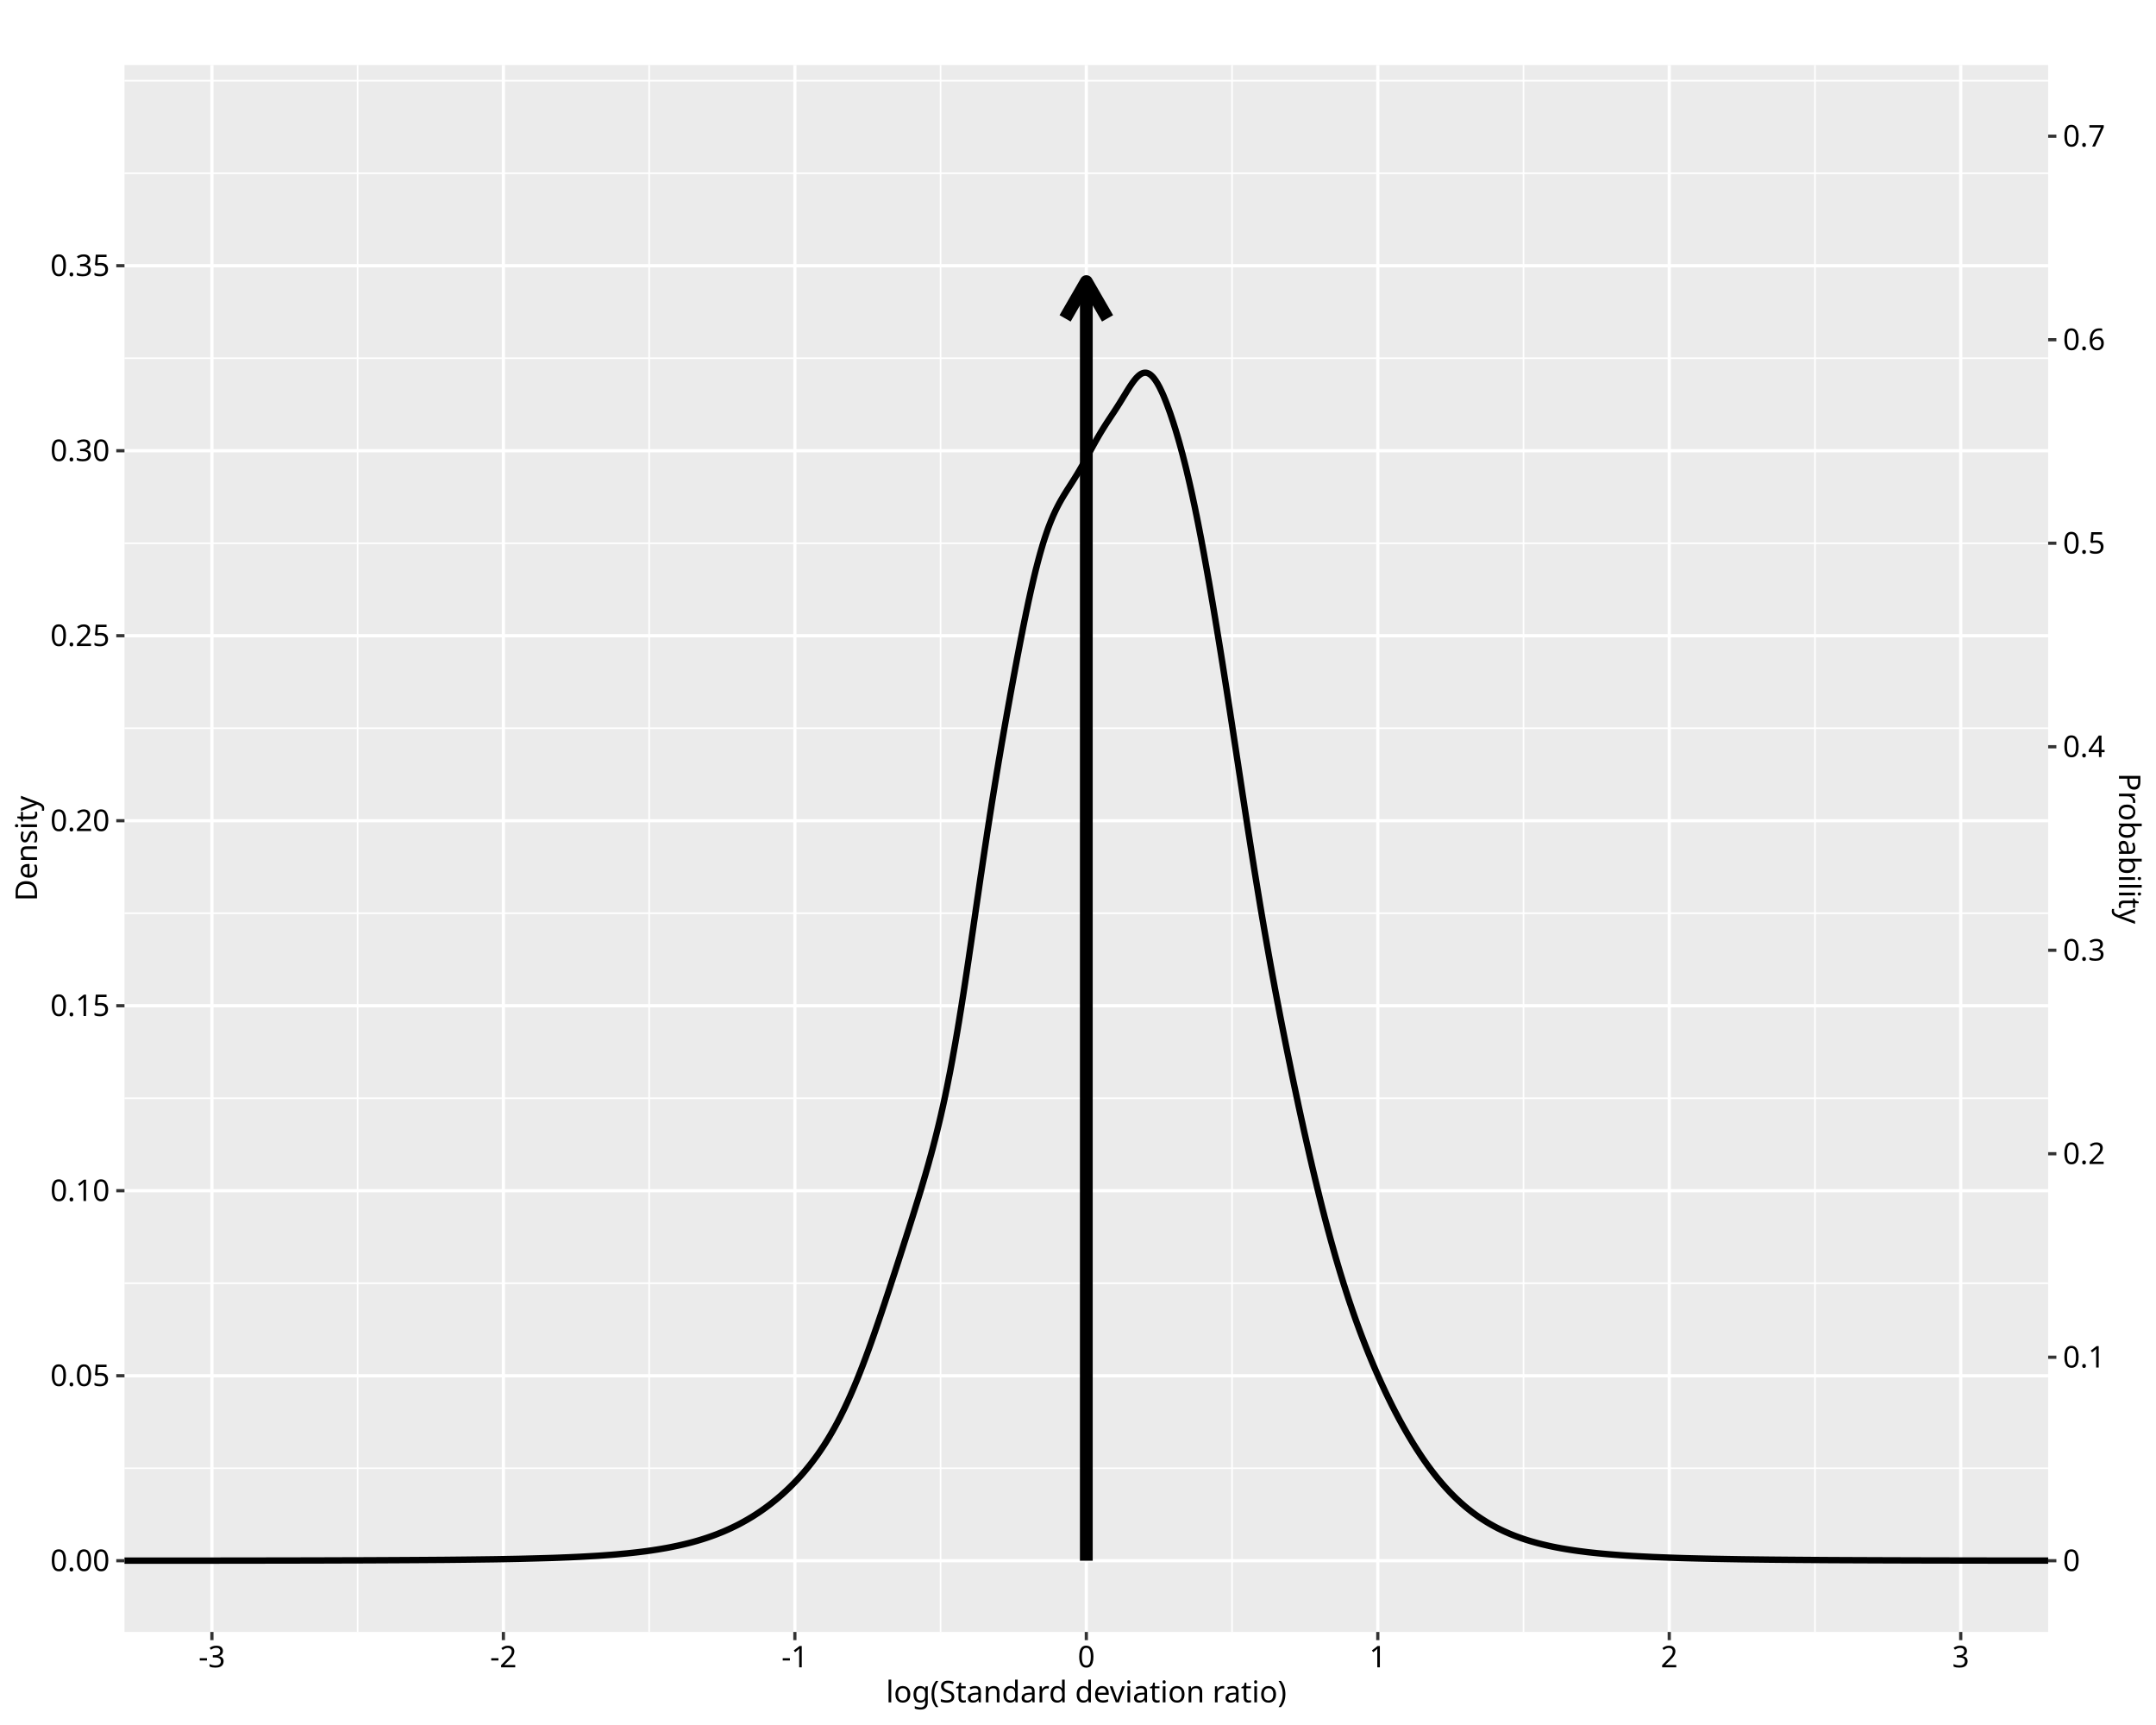
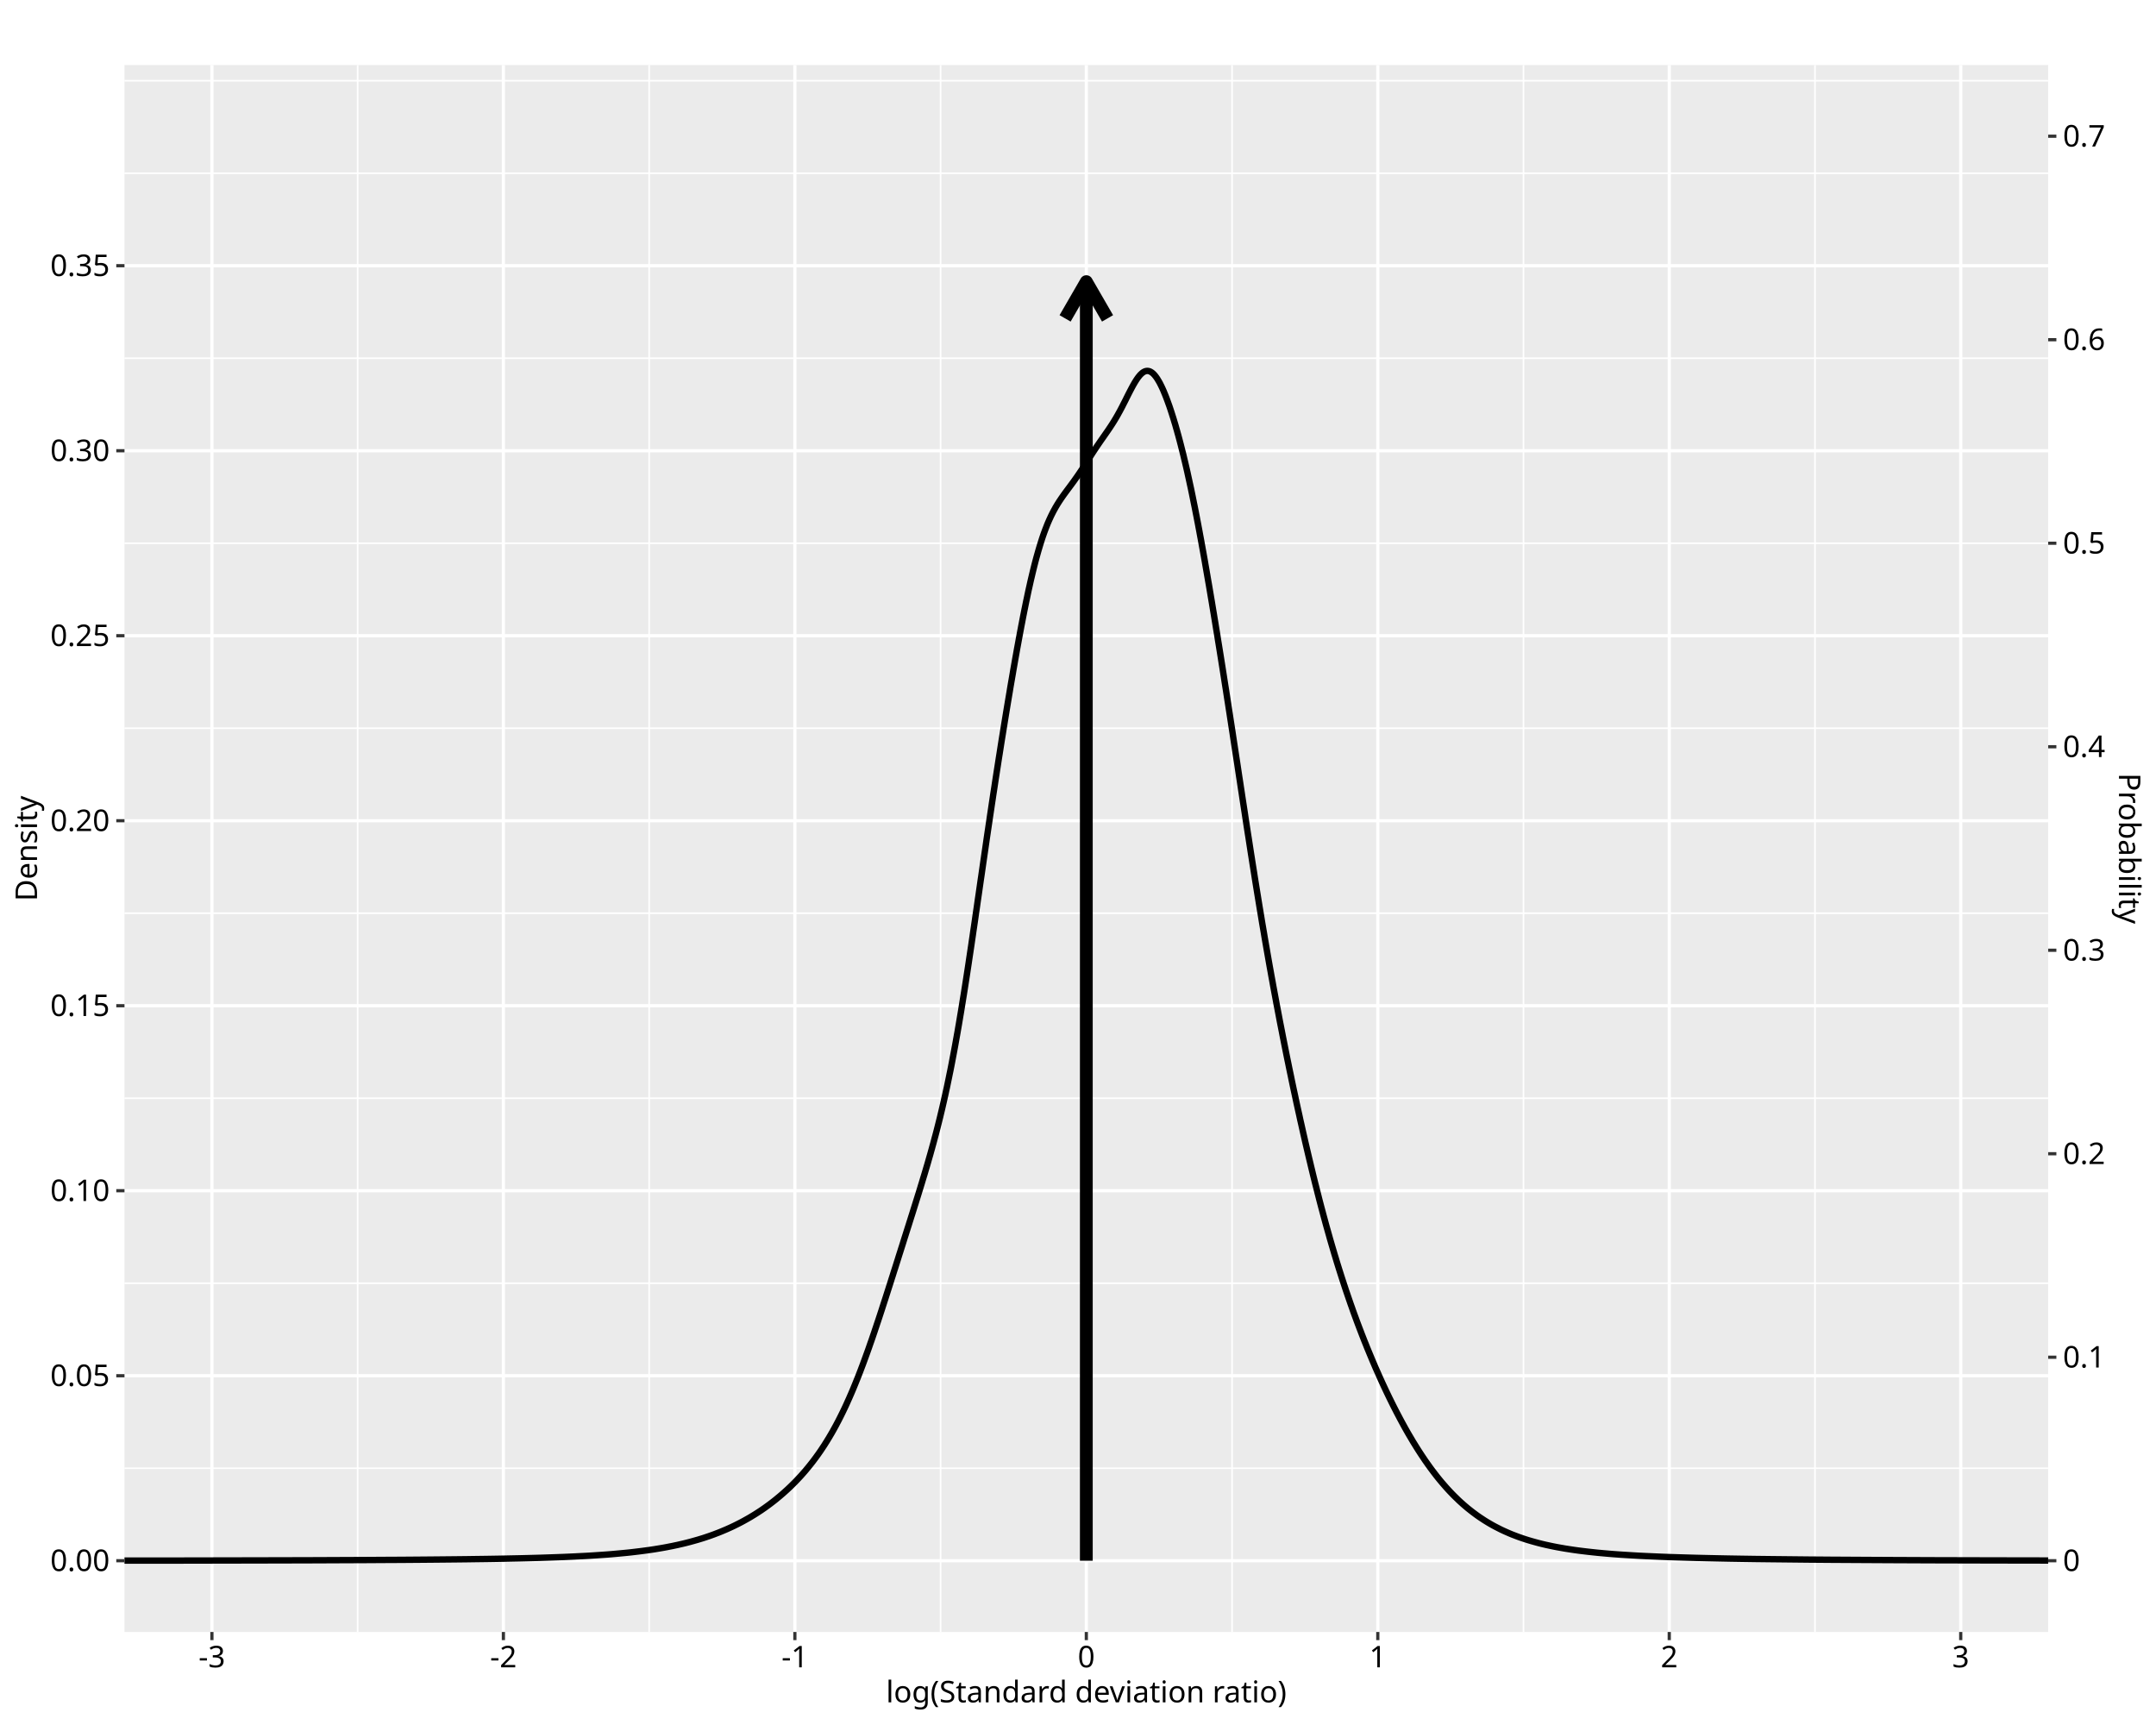
<svg xmlns="http://www.w3.org/2000/svg" class="svglite" data-engine-version="2.0" width="720.00pt" height="576.00pt" viewBox="0 0 720.00 576.00">
  <defs>
    <style type="text/css">
    .svglite line, .svglite polyline, .svglite polygon, .svglite path, .svglite rect, .svglite circle {
      fill: none;
      stroke: #000000;
      stroke-linecap: round;
      stroke-linejoin: round;
      stroke-miterlimit: 10.00;
    }
  </style>
  </defs>
  <rect width="100%" height="100%" style="stroke: none; fill: #FFFFFF;" />
  <defs>
    <clipPath id="cpMC4wMHw3MjAuMDB8MC4wMHw1NzYuMDA=">
      <rect x="0.00" y="0.00" width="720.00" height="576.00" />
    </clipPath>
  </defs>
  <g clip-path="url(#cpMC4wMHw3MjAuMDB8MC4wMHw1NzYuMDA=)">
    <rect x="0.00" y="0.00" width="720.00" height="576.00" style="stroke-width: 1.07; stroke: #FFFFFF; fill: #FFFFFF;" />
  </g>
  <defs>
    <clipPath id="cpNDEuNTd8NjgzLjk5fDIxLjcxfDU0NC45Mw==">
      <rect x="41.57" y="21.71" width="642.42" height="523.22" />
    </clipPath>
  </defs>
  <g clip-path="url(#cpNDEuNTd8NjgzLjk5fDIxLjcxfDU0NC45Mw==)">
    <rect x="41.57" y="21.71" width="642.42" height="523.22" style="stroke-width: 1.07; stroke: none; fill: #EBEBEB;" />
    <polyline points="41.57,490.26 683.99,490.26 " style="stroke-width: 0.53; stroke: #FFFFFF; stroke-linecap: butt;" />
    <polyline points="41.57,428.49 683.99,428.49 " style="stroke-width: 0.53; stroke: #FFFFFF; stroke-linecap: butt;" />
    <polyline points="41.57,366.72 683.99,366.72 " style="stroke-width: 0.53; stroke: #FFFFFF; stroke-linecap: butt;" />
    <polyline points="41.57,304.94 683.99,304.94 " style="stroke-width: 0.53; stroke: #FFFFFF; stroke-linecap: butt;" />
    <polyline points="41.57,243.17 683.99,243.17 " style="stroke-width: 0.53; stroke: #FFFFFF; stroke-linecap: butt;" />
    <polyline points="41.57,181.39 683.99,181.39 " style="stroke-width: 0.53; stroke: #FFFFFF; stroke-linecap: butt;" />
    <polyline points="41.57,119.62 683.99,119.62 " style="stroke-width: 0.53; stroke: #FFFFFF; stroke-linecap: butt;" />
    <polyline points="41.57,57.85 683.99,57.85 " style="stroke-width: 0.53; stroke: #FFFFFF; stroke-linecap: butt;" />
    <polyline points="41.57,26.96 683.99,26.96 " style="stroke-width: 0.53; stroke: #FFFFFF; stroke-linecap: butt;" />
    <polyline points="119.44,544.93 119.44,21.71 " style="stroke-width: 0.53; stroke: #FFFFFF; stroke-linecap: butt;" />
    <polyline points="216.78,544.93 216.78,21.71 " style="stroke-width: 0.53; stroke: #FFFFFF; stroke-linecap: butt;" />
    <polyline points="314.11,544.93 314.11,21.71 " style="stroke-width: 0.53; stroke: #FFFFFF; stroke-linecap: butt;" />
    <polyline points="411.45,544.93 411.45,21.71 " style="stroke-width: 0.53; stroke: #FFFFFF; stroke-linecap: butt;" />
    <polyline points="508.78,544.93 508.78,21.71 " style="stroke-width: 0.53; stroke: #FFFFFF; stroke-linecap: butt;" />
    <polyline points="606.12,544.93 606.12,21.71 " style="stroke-width: 0.53; stroke: #FFFFFF; stroke-linecap: butt;" />
    <polyline points="41.57,521.15 683.99,521.15 " style="stroke-width: 1.07; stroke: #FFFFFF; stroke-linecap: butt;" />
    <polyline points="41.57,459.38 683.99,459.38 " style="stroke-width: 1.07; stroke: #FFFFFF; stroke-linecap: butt;" />
    <polyline points="41.57,397.60 683.99,397.60 " style="stroke-width: 1.07; stroke: #FFFFFF; stroke-linecap: butt;" />
    <polyline points="41.57,335.83 683.99,335.83 " style="stroke-width: 1.07; stroke: #FFFFFF; stroke-linecap: butt;" />
    <polyline points="41.57,274.05 683.99,274.05 " style="stroke-width: 1.07; stroke: #FFFFFF; stroke-linecap: butt;" />
    <polyline points="41.57,212.28 683.99,212.28 " style="stroke-width: 1.07; stroke: #FFFFFF; stroke-linecap: butt;" />
    <polyline points="41.57,150.51 683.99,150.51 " style="stroke-width: 1.07; stroke: #FFFFFF; stroke-linecap: butt;" />
    <polyline points="41.57,88.73 683.99,88.73 " style="stroke-width: 1.07; stroke: #FFFFFF; stroke-linecap: butt;" />
    <polyline points="70.77,544.93 70.77,21.71 " style="stroke-width: 1.07; stroke: #FFFFFF; stroke-linecap: butt;" />
    <polyline points="168.11,544.93 168.11,21.71 " style="stroke-width: 1.07; stroke: #FFFFFF; stroke-linecap: butt;" />
    <polyline points="265.45,544.93 265.45,21.71 " style="stroke-width: 1.07; stroke: #FFFFFF; stroke-linecap: butt;" />
    <polyline points="362.78,544.93 362.78,21.71 " style="stroke-width: 1.07; stroke: #FFFFFF; stroke-linecap: butt;" />
    <polyline points="460.12,544.93 460.12,21.71 " style="stroke-width: 1.07; stroke: #FFFFFF; stroke-linecap: butt;" />
    <polyline points="557.45,544.93 557.45,21.71 " style="stroke-width: 1.07; stroke: #FFFFFF; stroke-linecap: butt;" />
    <polyline points="654.79,544.93 654.79,21.71 " style="stroke-width: 1.07; stroke: #FFFFFF; stroke-linecap: butt;" />
-     <polyline points="-197.53,521.15 -197.53,521.15 27.18,521.13 60.72,521.12 80.42,521.10 94.43,521.08 105.31,521.06 114.22,521.03 121.76,521.01 128.30,520.98 134.07,520.95 139.24,520.92 143.93,520.89 148.21,520.86 152.15,520.82 155.80,520.78 159.21,520.74 162.40,520.70 165.39,520.66 168.22,520.61 170.90,520.56 173.45,520.51 175.87,520.45 178.18,520.39 180.40,520.33 182.52,520.27 184.55,520.21 186.51,520.14 188.40,520.06 190.22,519.99 191.97,519.91 193.67,519.83 195.32,519.74 196.91,519.65 198.46,519.56 199.96,519.47 201.42,519.37 202.85,519.26 204.23,519.16 205.58,519.05 206.89,518.93 208.17,518.81 209.43,518.69 210.65,518.56 211.85,518.43 213.01,518.30 214.16,518.16 215.28,518.02 216.38,517.87 217.45,517.72 218.51,517.56 219.54,517.40 220.56,517.23 221.55,517.06 222.53,516.89 223.49,516.71 224.44,516.52 225.36,516.33 226.28,516.14 227.18,515.94 228.06,515.74 228.93,515.53 229.79,515.32 230.63,515.10 231.46,514.88 232.28,514.65 233.08,514.42 233.88,514.18 234.66,513.94 235.44,513.69 236.20,513.44 236.95,513.18 237.69,512.92 238.43,512.65 239.15,512.38 239.87,512.10 240.57,511.82 241.27,511.54 241.96,511.25 242.64,510.95 243.31,510.65 243.98,510.34 244.63,510.03 245.28,509.72 245.93,509.40 246.56,509.08 247.19,508.75 247.81,508.41 248.43,508.07 249.04,507.73 249.64,507.39 250.24,507.03 250.83,506.68 251.42,506.32 252.00,505.95 252.57,505.58 253.14,505.21 253.70,504.83 254.26,504.45 254.81,504.06 255.36,503.67 255.91,503.27 256.44,502.87 256.98,502.47 257.51,502.06 258.03,501.65 258.55,501.23 259.07,500.81 259.58,500.39 260.09,499.96 260.59,499.53 261.09,499.09 261.58,498.65 262.07,498.20 262.56,497.75 263.05,497.29 263.53,496.83 264.00,496.37 264.47,495.90 264.94,495.43 265.41,494.95 265.87,494.46 266.33,493.98 266.79,493.48 267.24,492.99 267.69,492.48 268.14,491.97 268.58,491.46 269.02,490.94 269.46,490.41 269.89,489.88 270.32,489.35 270.75,488.80 271.18,488.26 271.60,487.70 272.02,487.14 272.44,486.57 272.86,486.00 273.27,485.42 273.68,484.83 274.09,484.23 274.49,483.63 274.90,483.02 275.30,482.41 275.70,481.78 276.09,481.15 276.49,480.51 276.88,479.86 277.27,479.21 277.65,478.55 278.04,477.88 278.42,477.20 278.80,476.52 279.18,475.82 279.56,475.12 279.93,474.41 280.30,473.69 280.68,472.97 281.04,472.23 281.41,471.49 281.78,470.74 282.14,469.99 282.50,469.22 282.86,468.45 283.22,467.67 283.57,466.88 283.93,466.09 284.28,465.29 284.63,464.48 284.98,463.66 285.33,462.84 285.67,462.01 286.02,461.18 286.36,460.34 286.70,459.49 287.04,458.64 287.38,457.78 287.71,456.92 288.05,456.05 288.38,455.17 288.71,454.30 289.05,453.42 289.37,452.53 289.70,451.64 290.03,450.75 290.35,449.85 290.68,448.95 291.00,448.05 291.32,447.15 291.64,446.24 291.96,445.33 292.27,444.42 292.59,443.51 292.90,442.60 293.22,441.69 293.53,440.77 293.84,439.86 294.15,438.94 294.46,438.03 294.76,437.11 295.07,436.20 295.38,435.29 295.68,434.37 295.98,433.46 296.28,432.55 296.58,431.64 296.88,430.73 297.18,429.82 297.48,428.91 297.77,428.01 298.07,427.10 298.36,426.20 298.66,425.30 298.95,424.40 299.24,423.51 299.53,422.61 299.82,421.72 300.11,420.83 300.39,419.94 300.68,419.06 300.96,418.17 301.25,417.29 301.53,416.41 301.81,415.53 302.09,414.65 302.38,413.77 302.65,412.90 302.93,412.03 303.21,411.15 303.49,410.28 303.76,409.41 304.04,408.54 304.31,407.68 304.59,406.81 304.86,405.94 305.13,405.07 305.40,404.21 305.67,403.34 305.94,402.47 306.21,401.60 306.48,400.73 306.75,399.86 307.01,398.99 307.28,398.12 307.55,397.24 307.81,396.36 308.07,395.48 308.34,394.59 308.60,393.70 308.86,392.81 309.12,391.92 309.38,391.01 309.64,390.11 309.90,389.20 310.16,388.28 310.41,387.35 310.67,386.42 310.93,385.49 311.18,384.54 311.44,383.59 311.69,382.63 311.94,381.66 312.20,380.68 312.45,379.69 312.70,378.69 312.95,377.68 313.20,376.66 313.45,375.63 313.70,374.59 313.95,373.53 314.20,372.47 314.44,371.39 314.69,370.30 314.94,369.19 315.18,368.07 315.43,366.94 315.67,365.79 315.91,364.63 316.16,363.45 316.40,362.26 316.64,361.06 316.88,359.84 317.13,358.61 317.37,357.36 317.61,356.09 317.85,354.81 318.09,353.52 318.32,352.21 318.56,350.89 318.80,349.55 319.04,348.20 319.27,346.84 319.51,345.46 319.75,344.07 319.98,342.67 320.22,341.25 320.45,339.82 320.68,338.38 320.92,336.93 321.15,335.47 321.38,333.99 321.62,332.51 321.85,331.02 322.08,329.52 322.31,328.01 322.54,326.50 322.77,324.98 323.00,323.45 323.23,321.92 323.46,320.38 323.68,318.84 323.91,317.30 324.14,315.75 324.37,314.20 324.59,312.65 324.82,311.10 325.05,309.55 325.27,308.00 325.50,306.45 325.72,304.91 325.94,303.36 326.17,301.82 326.39,300.28 326.62,298.75 326.84,297.23 327.06,295.70 327.28,294.19 327.50,292.67 327.73,291.17 327.95,289.67 328.17,288.19 328.39,286.70 328.61,285.23 328.83,283.76 329.05,282.31 329.27,280.86 329.49,279.42 329.70,277.99 329.92,276.57 330.14,275.16 330.36,273.76 330.57,272.36 330.79,270.98 331.01,269.61 331.22,268.24 331.44,266.89 331.66,265.54 331.87,264.21 332.09,262.88 332.30,261.56 332.52,260.25 332.73,258.95 332.94,257.66 333.16,256.38 333.37,255.10 333.58,253.84 333.80,252.58 334.01,251.33 334.22,250.08 334.43,248.85 334.64,247.62 334.86,246.40 335.07,245.18 335.28,243.97 335.49,242.77 335.70,241.58 335.91,240.39 336.12,239.20 336.33,238.02 336.54,236.85 336.75,235.69 336.96,234.53 337.17,233.37 337.37,232.22 337.58,231.08 337.79,229.94 338.00,228.80 338.21,227.67 338.41,226.55 338.62,225.43 338.83,224.32 339.03,223.21 339.24,222.11 339.45,221.01 339.65,219.92 339.86,218.84 340.07,217.76 340.27,216.69 340.48,215.62 340.68,214.56 340.89,213.51 341.09,212.47 341.30,211.43 341.50,210.40 341.70,209.38 341.91,208.36 342.11,207.35 342.32,206.36 342.52,205.36 342.72,204.38 342.93,203.41 343.13,202.45 343.33,201.50 343.53,200.55 343.74,199.62 343.94,198.70 344.14,197.79 344.34,196.89 344.55,195.99 344.75,195.11 344.95,194.25 345.15,193.39 345.35,192.55 345.55,191.72 345.75,190.90 345.95,190.09 346.16,189.30 346.36,188.51 346.56,187.74 346.76,186.98 346.96,186.24 347.16,185.51 347.36,184.79 347.56,184.09 347.76,183.39 347.96,182.72 348.15,182.05 348.35,181.40 348.55,180.76 348.75,180.13 348.95,179.52 349.15,178.92 349.35,178.33 349.55,177.75 349.75,177.18 349.94,176.63 350.14,176.09 350.34,175.57 350.54,175.05 350.74,174.54 350.93,174.05 351.13,173.57 351.33,173.10 351.53,172.63 351.72,172.18 351.92,171.74 352.12,171.31 352.32,170.88 352.51,170.47 352.71,170.06 352.91,169.67 353.10,169.28 353.30,168.90 353.50,168.52 353.69,168.16 353.89,167.79 354.09,167.44 354.28,167.09 354.48,166.75 354.68,166.41 354.87,166.08 355.07,165.75 355.26,165.42 355.46,165.10 355.66,164.78 355.85,164.47 356.05,164.15 356.24,163.84 356.44,163.53 356.63,163.23 356.83,162.92 357.03,162.61 357.22,162.31 357.42,162.00 357.61,161.70 357.81,161.39 358.00,161.09 358.20,160.78 358.39,160.47 358.59,160.16 358.78,159.85 358.98,159.54 359.17,159.22 359.37,158.90 359.56,158.59 359.76,158.27 359.95,157.94 360.15,157.62 360.34,157.29 360.54,156.96 360.73,156.62 360.93,156.29 361.12,155.95 361.32,155.61 361.51,155.27 361.71,154.92 361.90,154.58 362.10,154.23 362.29,153.88 362.49,153.52 362.68,153.17 362.88,152.82 363.07,152.46 363.27,152.10 363.46,151.75 363.66,151.39 363.85,151.03 364.05,150.67 364.24,150.32 364.44,149.96 364.63,149.60 364.83,149.25 365.02,148.89 365.22,148.54 365.41,148.19 365.61,147.84 365.80,147.49 366.00,147.14 366.19,146.80 366.39,146.46 366.58,146.12 366.78,145.78 366.97,145.45 367.17,145.11 367.36,144.79 367.56,144.46 367.75,144.14 367.95,143.82 368.15,143.50 368.34,143.18 368.54,142.87 368.73,142.56 368.93,142.25 369.12,141.94 369.32,141.64 369.51,141.33 369.71,141.03 369.91,140.73 370.10,140.43 370.30,140.14 370.49,139.84 370.69,139.54 370.89,139.25 371.08,138.95 371.28,138.65 371.48,138.35 371.67,138.06 371.87,137.76 372.07,137.46 372.26,137.16 372.46,136.86 372.66,136.55 372.85,136.25 373.05,135.94 373.25,135.63 373.44,135.32 373.64,135.01 373.84,134.70 374.04,134.38 374.23,134.06 374.43,133.74 374.63,133.43 374.83,133.10 375.02,132.78 375.22,132.46 375.42,132.13 375.62,131.81 375.82,131.49 376.02,131.17 376.21,130.84 376.41,130.52 376.61,130.21 376.81,129.89 377.01,129.58 377.21,129.27 377.41,128.96 377.61,128.66 377.81,128.37 378.01,128.08 378.21,127.79 378.41,127.52 378.61,127.25 378.81,126.99 379.01,126.74 379.21,126.50 379.41,126.27 379.61,126.05 379.81,125.85 380.01,125.65 380.21,125.47 380.41,125.30 380.61,125.15 380.81,125.00 381.02,124.88 381.22,124.77 381.42,124.68 381.62,124.60 381.82,124.54 382.03,124.49 382.23,124.47 382.43,124.46 382.64,124.46 382.84,124.49 383.04,124.53 383.25,124.60 383.45,124.68 383.65,124.78 383.86,124.89 384.06,125.03 384.27,125.18 384.47,125.36 384.68,125.55 384.88,125.75 385.09,125.98 385.29,126.22 385.50,126.48 385.70,126.76 385.91,127.05 386.11,127.36 386.32,127.69 386.53,128.03 386.73,128.39 386.94,128.77 387.15,129.15 387.36,129.56 387.56,129.98 387.77,130.41 387.98,130.85 388.19,131.31 388.40,131.78 388.61,132.27 388.81,132.76 389.02,133.27 389.23,133.79 389.44,134.33 389.65,134.87 389.86,135.43 390.07,136.00 390.28,136.57 390.49,137.16 390.71,137.76 390.92,138.37 391.13,139.00 391.34,139.63 391.55,140.27 391.77,140.92 391.98,141.59 392.19,142.26 392.41,142.95 392.62,143.64 392.83,144.35 393.05,145.07 393.26,145.80 393.48,146.54 393.69,147.29 393.91,148.05 394.12,148.83 394.34,149.61 394.55,150.41 394.77,151.22 394.99,152.04 395.20,152.88 395.42,153.73 395.64,154.58 395.86,155.46 396.08,156.34 396.30,157.24 396.51,158.15 396.73,159.08 396.95,160.01 397.17,160.97 397.39,161.93 397.61,162.91 397.84,163.90 398.06,164.90 398.28,165.92 398.50,166.96 398.72,168.00 398.95,169.06 399.17,170.13 399.39,171.22 399.62,172.32 399.84,173.43 400.07,174.56 400.29,175.70 400.52,176.85 400.74,178.02 400.97,179.19 401.20,180.38 401.42,181.58 401.65,182.80 401.88,184.03 402.11,185.26 402.33,186.51 402.56,187.78 402.79,189.05 403.02,190.34 403.25,191.63 403.48,192.94 403.72,194.26 403.95,195.59 404.18,196.93 404.41,198.28 404.64,199.64 404.88,201.01 405.11,202.39 405.35,203.79 405.58,205.19 405.82,206.60 406.05,208.02 406.29,209.45 406.52,210.90 406.76,212.35 407.00,213.81 407.24,215.28 407.48,216.76 407.72,218.25 407.96,219.75 408.20,221.25 408.44,222.77 408.68,224.29 408.92,225.83 409.16,227.37 409.40,228.92 409.65,230.48 409.89,232.04 410.14,233.62 410.38,235.20 410.63,236.79 410.87,238.39 411.12,239.99 411.37,241.61 411.61,243.22 411.86,244.85 412.11,246.48 412.36,248.12 412.61,249.76 412.86,251.41 413.11,253.06 413.37,254.72 413.62,256.38 413.87,258.05 414.13,259.72 414.38,261.39 414.64,263.06 414.89,264.74 415.15,266.42 415.41,268.10 415.66,269.78 415.92,271.47 416.18,273.15 416.44,274.83 416.70,276.52 416.96,278.20 417.23,279.88 417.49,281.56 417.75,283.23 418.02,284.91 418.28,286.58 418.55,288.25 418.81,289.91 419.08,291.58 419.35,293.23 419.62,294.89 419.89,296.54 420.16,298.18 420.43,299.82 420.70,301.46 420.97,303.09 421.25,304.71 421.52,306.33 421.80,307.94 422.07,309.55 422.35,311.15 422.63,312.75 422.91,314.34 423.19,315.93 423.47,317.51 423.75,319.08 424.03,320.65 424.31,322.22 424.60,323.78 424.88,325.33 425.17,326.88 425.46,328.43 425.74,329.97 426.03,331.50 426.32,333.04 426.61,334.56 426.91,336.09 427.20,337.61 427.49,339.13 427.79,340.64 428.08,342.15 428.38,343.66 428.68,345.17 428.98,346.67 429.28,348.17 429.58,349.67 429.88,351.16 430.19,352.66 430.49,354.15 430.80,355.64 431.10,357.13 431.41,358.62 431.72,360.10 432.03,361.59 432.34,363.07 432.66,364.55 432.97,366.03 433.29,367.51 433.60,368.99 433.92,370.46 434.24,371.93 434.56,373.41 434.89,374.88 435.21,376.34 435.53,377.81 435.86,379.27 436.19,380.73 436.52,382.19 436.85,383.64 437.18,385.09 437.51,386.54 437.85,387.98 438.18,389.42 438.52,390.86 438.86,392.29 439.20,393.72 439.55,395.14 439.89,396.56 440.24,397.97 440.58,399.38 440.93,400.78 441.28,402.17 441.63,403.56 441.99,404.94 442.34,406.32 442.70,407.69 443.06,409.05 443.42,410.41 443.79,411.75 444.15,413.09 444.52,414.43 444.89,415.75 445.26,417.07 445.63,418.38 446.00,419.68 446.38,420.97 446.76,422.26 447.14,423.54 447.52,424.81 447.91,426.07 448.30,427.32 448.68,428.56 449.08,429.80 449.47,431.03 449.87,432.25 450.26,433.46 450.66,434.66 451.07,435.86 451.47,437.04 451.88,438.22 452.29,439.40 452.70,440.56 453.12,441.72 453.54,442.87 453.96,444.01 454.38,445.14 454.81,446.27 455.24,447.39 455.67,448.51 456.10,449.61 456.54,450.71 456.98,451.81 457.43,452.90 457.87,453.98 458.32,455.05 458.77,456.12 459.23,457.18 459.69,458.24 460.15,459.29 460.62,460.34 461.09,461.38 461.56,462.41 462.04,463.44 462.52,464.47 463.00,465.48 463.49,466.50 463.98,467.50 464.47,468.50 464.97,469.50 465.48,470.49 465.98,471.47 466.50,472.45 467.01,473.42 467.53,474.39 468.06,475.35 468.58,476.30 469.12,477.25 469.66,478.19 470.20,479.13 470.75,480.05 471.30,480.97 471.86,481.89 472.42,482.79 472.99,483.69 473.57,484.58 474.15,485.47 474.73,486.34 475.32,487.21 475.92,488.07 476.52,488.92 477.13,489.76 477.75,490.59 478.37,491.41 479.00,492.22 479.64,493.03 480.28,493.82 480.93,494.60 481.59,495.37 482.25,496.13 482.92,496.88 483.61,497.62 484.29,498.35 484.99,499.06 485.70,499.77 486.41,500.46 487.14,501.14 487.87,501.81 488.61,502.46 489.36,503.11 490.13,503.74 490.90,504.35 491.68,504.96 492.48,505.55 493.28,506.13 494.10,506.70 494.93,507.25 495.78,507.79 496.63,508.32 497.50,508.83 498.39,509.33 499.28,509.82 500.20,510.30 501.13,510.76 502.07,511.21 503.03,511.64 504.01,512.07 505.01,512.48 506.02,512.88 507.05,513.26 508.11,513.64 509.18,514.00 510.28,514.35 511.40,514.69 512.55,515.01 513.72,515.33 514.91,515.63 516.14,515.92 517.39,516.21 518.67,516.48 519.99,516.74 521.33,516.99 522.72,517.23 524.14,517.46 525.60,517.68 527.10,517.89 528.65,518.09 530.24,518.29 531.89,518.47 533.59,518.65 535.35,518.82 537.17,518.98 539.05,519.13 541.01,519.28 543.05,519.42 545.17,519.55 547.38,519.67 549.69,519.79 552.11,519.91 554.66,520.01 557.34,520.11 560.17,520.21 563.17,520.30 566.36,520.38 569.76,520.46 573.41,520.53 577.36,520.60 581.64,520.67 586.32,520.73 591.49,520.79 597.26,520.84 603.80,520.89 611.34,520.94 620.25,520.98 631.13,521.02 645.14,521.06 664.84,521.09 698.39,521.12 923.09,521.15 923.09,521.15 " style="stroke-width: 2.13; stroke-linecap: butt;" />
-     <line x1="362.78" y1="521.15" x2="362.78" y2="94.03" style="stroke-width: 4.27; stroke-linecap: butt;" />
-     <polyline points="369.87,106.31 362.78,94.03 355.69,106.31 " style="stroke-width: 4.27; stroke-linecap: butt;" />
+     <polyline points="-2880.00,521.12 26.69,521.12 60.48,521.09 80.26,521.05 94.31,521.02 105.22,520.99 114.14,520.95 121.69,520.92 128.24,520.88 134.02,520.85 139.20,520.81 143.88,520.77 148.17,520.73 152.11,520.69 155.77,520.65 159.18,520.60 162.37,520.56 165.37,520.51 168.20,520.46 170.88,520.40 173.42,520.35 175.85,520.29 178.16,520.23 180.38,520.17 182.50,520.10 184.53,520.03 186.49,519.96 188.38,519.89 190.20,519.81 191.96,519.73 193.66,519.64 195.30,519.56 196.90,519.47 198.45,519.37 199.95,519.27 201.41,519.17 202.83,519.07 204.22,518.96 205.56,518.84 206.88,518.72 208.16,518.60 209.41,518.48 210.64,518.35 211.83,518.21 213.00,518.07 214.15,517.93 215.27,517.78 216.37,517.63 217.44,517.48 218.50,517.32 219.53,517.15 220.55,516.98 221.54,516.81 222.52,516.63 223.48,516.44 224.43,516.26 225.36,516.06 226.27,515.87 227.17,515.66 228.05,515.46 228.92,515.25 229.78,515.03 230.62,514.81 231.45,514.58 232.27,514.35 233.08,514.12 233.87,513.88 234.66,513.64 235.43,513.39 236.19,513.13 236.94,512.88 237.69,512.61 238.42,512.35 239.14,512.07 239.86,511.80 240.56,511.52 241.26,511.23 241.95,510.94 242.63,510.65 243.30,510.35 243.97,510.05 244.63,509.74 245.28,509.43 245.92,509.11 246.56,508.79 247.19,508.47 247.81,508.14 248.42,507.81 249.03,507.47 249.64,507.13 250.23,506.79 250.83,506.44 251.41,506.08 251.99,505.73 252.57,505.36 253.13,505.00 253.70,504.63 254.26,504.26 254.81,503.88 255.36,503.50 255.90,503.11 256.44,502.72 256.97,502.33 257.50,501.93 258.03,501.52 258.55,501.12 259.06,500.71 259.57,500.29 260.08,499.87 260.58,499.45 261.08,499.02 261.58,498.59 262.07,498.15 262.56,497.71 263.04,497.27 263.52,496.82 264.00,496.36 264.47,495.90 264.94,495.44 265.41,494.97 265.87,494.49 266.33,494.01 266.78,493.53 267.24,493.04 267.69,492.54 268.13,492.04 268.58,491.53 269.02,491.02 269.45,490.50 269.89,489.97 270.32,489.44 270.75,488.90 271.18,488.36 271.60,487.81 272.02,487.25 272.44,486.69 272.85,486.12 273.27,485.54 273.68,484.95 274.09,484.36 274.49,483.76 274.89,483.15 275.30,482.54 275.69,481.91 276.09,481.28 276.48,480.64 276.87,480.00 277.26,479.34 277.65,478.68 278.04,478.00 278.42,477.32 278.80,476.63 279.18,475.94 279.55,475.23 279.93,474.52 280.30,473.79 280.67,473.06 281.04,472.32 281.41,471.57 281.77,470.82 282.14,470.05 282.50,469.28 282.86,468.49 283.21,467.70 283.57,466.91 283.92,466.10 284.28,465.28 284.63,464.46 284.98,463.63 285.32,462.80 285.67,461.95 286.01,461.10 286.36,460.24 286.70,459.38 287.04,458.51 287.38,457.63 287.71,456.75 288.05,455.86 288.38,454.97 288.71,454.07 289.04,453.17 289.37,452.26 289.70,451.35 290.03,450.43 290.35,449.51 290.67,448.58 291.00,447.66 291.32,446.73 291.64,445.79 291.96,444.86 292.27,443.92 292.59,442.98 292.90,442.04 293.22,441.10 293.53,440.16 293.84,439.22 294.15,438.27 294.46,437.33 294.76,436.38 295.07,435.44 295.37,434.50 295.68,433.56 295.98,432.62 296.28,431.68 296.58,430.74 296.88,429.80 297.18,428.87 297.48,427.93 297.77,427.00 298.07,426.08 298.36,425.15 298.65,424.23 298.95,423.31 299.24,422.39 299.53,421.47 299.82,420.56 300.10,419.65 300.39,418.74 300.68,417.84 300.96,416.94 301.25,416.04 301.53,415.15 301.81,414.25 302.09,413.36 302.37,412.48 302.65,411.59 302.93,410.71 303.21,409.83 303.49,408.96 303.76,408.08 304.04,407.21 304.31,406.34 304.59,405.47 304.86,404.61 305.13,403.74 305.40,402.88 305.67,402.02 305.94,401.15 306.21,400.29 306.48,399.43 306.75,398.57 307.01,397.71 307.28,396.85 307.54,395.98 307.81,395.12 308.07,394.25 308.33,393.38 308.60,392.51 308.86,391.64 309.12,390.76 309.38,389.88 309.64,389.00 309.90,388.11 310.15,387.22 310.41,386.32 310.67,385.42 310.92,384.51 311.18,383.60 311.43,382.67 311.69,381.75 311.94,380.81 312.19,379.86 312.45,378.91 312.70,377.95 312.95,376.98 313.20,376.00 313.45,375.00 313.70,374.00 313.95,372.99 314.19,371.97 314.44,370.93 314.69,369.88 314.93,368.82 315.18,367.75 315.42,366.66 315.67,365.57 315.91,364.45 316.16,363.33 316.40,362.19 316.64,361.03 316.88,359.87 317.12,358.69 317.37,357.49 317.61,356.28 317.85,355.05 318.08,353.81 318.32,352.56 318.56,351.29 318.80,350.00 319.04,348.71 319.27,347.40 319.51,346.07 319.75,344.73 319.98,343.38 320.22,342.01 320.45,340.63 320.68,339.24 320.92,337.84 321.15,336.42 321.38,334.99 321.61,333.56 321.85,332.11 322.08,330.65 322.31,329.18 322.54,327.70 322.77,326.21 323.00,324.72 323.23,323.21 323.46,321.70 323.68,320.19 323.91,318.67 324.14,317.14 324.37,315.61 324.59,314.07 324.82,312.53 325.04,310.99 325.27,309.44 325.50,307.89 325.72,306.34 325.94,304.79 326.17,303.24 326.39,301.69 326.61,300.15 326.84,298.60 327.06,297.05 327.28,295.51 327.50,293.97 327.73,292.43 327.95,290.90 328.17,289.37 328.39,287.84 328.61,286.32 328.83,284.81 329.05,283.30 329.27,281.79 329.48,280.29 329.70,278.80 329.92,277.31 330.14,275.83 330.36,274.36 330.57,272.89 330.79,271.43 331.01,269.98 331.22,268.54 331.44,267.10 331.65,265.67 331.87,264.24 332.09,262.83 332.30,261.42 332.51,260.02 332.73,258.62 332.94,257.24 333.16,255.86 333.37,254.49 333.58,253.12 333.80,251.77 334.01,250.42 334.22,249.07 334.43,247.74 334.64,246.41 334.86,245.09 335.07,243.77 335.28,242.47 335.49,241.17 335.70,239.88 335.91,238.59 336.12,237.31 336.33,236.04 336.54,234.78 336.75,233.52 336.96,232.27 337.17,231.03 337.37,229.79 337.58,228.56 337.79,227.34 338.00,226.13 338.21,224.92 338.41,223.72 338.62,222.54 338.83,221.35 339.03,220.18 339.24,219.02 339.45,217.86 339.65,216.71 339.86,215.58 340.07,214.45 340.27,213.33 340.48,212.22 340.68,211.12 340.89,210.03 341.09,208.95 341.30,207.88 341.50,206.83 341.70,205.78 341.91,204.75 342.11,203.72 342.32,202.71 342.52,201.71 342.72,200.73 342.93,199.76 343.13,198.80 343.33,197.85 343.53,196.91 343.74,195.99 343.94,195.09 344.14,194.19 344.34,193.32 344.55,192.45 344.75,191.60 344.95,190.77 345.15,189.95 345.35,189.14 345.55,188.35 345.75,187.57 345.95,186.81 346.15,186.07 346.36,185.33 346.56,184.62 346.76,183.91 346.96,183.23 347.16,182.56 347.36,181.90 347.56,181.26 347.76,180.63 347.95,180.02 348.15,179.42 348.35,178.84 348.55,178.27 348.75,177.71 348.95,177.17 349.15,176.64 349.35,176.13 349.55,175.62 349.74,175.13 349.94,174.65 350.14,174.19 350.34,173.73 350.54,173.29 350.74,172.86 350.93,172.44 351.13,172.03 351.33,171.63 351.53,171.24 351.72,170.86 351.92,170.49 352.12,170.13 352.32,169.77 352.51,169.42 352.71,169.09 352.91,168.75 353.10,168.43 353.30,168.11 353.50,167.80 353.69,167.49 353.89,167.19 354.09,166.90 354.28,166.60 354.48,166.32 354.68,166.03 354.87,165.75 355.07,165.48 355.26,165.20 355.46,164.93 355.66,164.66 355.85,164.39 356.05,164.13 356.24,163.86 356.44,163.60 356.63,163.34 356.83,163.07 357.03,162.81 357.22,162.55 357.42,162.28 357.61,162.02 357.81,161.76 358.00,161.49 358.20,161.22 358.39,160.96 358.59,160.69 358.78,160.42 358.98,160.14 359.17,159.87 359.37,159.59 359.56,159.32 359.76,159.04 359.95,158.76 360.15,158.47 360.34,158.19 360.54,157.90 360.73,157.61 360.93,157.32 361.12,157.03 361.32,156.73 361.51,156.44 361.71,156.14 361.90,155.84 362.10,155.54 362.29,155.24 362.49,154.94 362.68,154.64 362.88,154.34 363.07,154.03 363.27,153.73 363.46,153.43 363.66,153.12 363.85,152.82 364.05,152.52 364.24,152.21 364.44,151.91 364.63,151.61 364.83,151.31 365.02,151.01 365.22,150.71 365.41,150.42 365.61,150.12 365.80,149.83 366.00,149.53 366.19,149.24 366.39,148.95 366.58,148.66 366.78,148.38 366.97,148.09 367.17,147.81 367.36,147.52 367.56,147.24 367.75,146.96 367.95,146.68 368.15,146.40 368.34,146.12 368.54,145.84 368.73,145.56 368.93,145.28 369.12,145.00 369.32,144.72 369.51,144.44 369.71,144.16 369.91,143.87 370.10,143.59 370.30,143.30 370.49,143.01 370.69,142.72 370.89,142.42 371.08,142.12 371.28,141.82 371.48,141.51 371.67,141.21 371.87,140.89 372.07,140.57 372.26,140.25 372.46,139.92 372.66,139.59 372.85,139.26 373.05,138.92 373.25,138.57 373.44,138.22 373.64,137.86 373.84,137.50 374.04,137.14 374.23,136.77 374.43,136.40 374.63,136.02 374.83,135.64 375.02,135.25 375.22,134.86 375.42,134.47 375.62,134.08 375.82,133.69 376.02,133.29 376.21,132.89 376.41,132.50 376.61,132.10 376.81,131.70 377.01,131.31 377.21,130.92 377.41,130.53 377.61,130.15 377.81,129.77 378.01,129.39 378.21,129.02 378.41,128.66 378.61,128.31 378.81,127.96 379.01,127.62 379.21,127.30 379.41,126.98 379.61,126.68 379.81,126.38 380.01,126.10 380.21,125.84 380.41,125.59 380.61,125.35 380.81,125.12 381.02,124.92 381.22,124.73 381.42,124.56 381.62,124.40 381.82,124.27 382.03,124.15 382.23,124.05 382.43,123.97 382.64,123.91 382.84,123.87 383.04,123.85 383.25,123.85 383.45,123.87 383.65,123.91 383.86,123.96 384.06,124.04 384.27,124.15 384.47,124.27 384.68,124.41 384.88,124.57 385.09,124.75 385.29,124.95 385.50,125.17 385.70,125.41 385.91,125.67 386.11,125.94 386.32,126.24 386.53,126.55 386.73,126.89 386.94,127.23 387.15,127.60 387.36,127.98 387.56,128.38 387.77,128.80 387.98,129.23 388.19,129.68 388.40,130.14 388.61,130.62 388.81,131.12 389.02,131.62 389.23,132.14 389.44,132.68 389.65,133.23 389.86,133.79 390.07,134.37 390.28,134.96 390.50,135.56 390.71,136.18 390.92,136.81 391.13,137.45 391.34,138.10 391.55,138.77 391.77,139.45 391.98,140.14 392.19,140.85 392.41,141.56 392.62,142.29 392.83,143.04 393.05,143.79 393.26,144.56 393.48,145.34 393.69,146.13 393.91,146.94 394.12,147.75 394.34,148.59 394.55,149.43 394.77,150.29 394.99,151.16 395.21,152.04 395.42,152.94 395.64,153.85 395.86,154.78 396.08,155.72 396.30,156.67 396.52,157.63 396.73,158.61 396.95,159.61 397.17,160.61 397.39,161.63 397.62,162.67 397.84,163.71 398.06,164.77 398.28,165.85 398.50,166.94 398.72,168.04 398.95,169.15 399.17,170.28 399.39,171.42 399.62,172.57 399.84,173.74 400.07,174.91 400.29,176.10 400.52,177.30 400.74,178.52 400.97,179.74 401.20,180.98 401.42,182.23 401.65,183.49 401.88,184.76 402.11,186.04 402.34,187.33 402.56,188.63 402.79,189.95 403.02,191.27 403.25,192.60 403.48,193.94 403.72,195.30 403.95,196.66 404.18,198.03 404.41,199.41 404.65,200.80 404.88,202.20 405.11,203.60 405.35,205.02 405.58,206.44 405.82,207.88 406.05,209.32 406.29,210.77 406.53,212.23 406.76,213.70 407.00,215.17 407.24,216.65 407.48,218.15 407.72,219.65 407.96,221.16 408.20,222.67 408.44,224.20 408.68,225.73 408.92,227.27 409.16,228.82 409.41,230.37 409.65,231.94 409.89,233.51 410.14,235.09 410.38,236.67 410.63,238.26 410.87,239.86 411.12,241.47 411.37,243.09 411.62,244.71 411.86,246.33 412.11,247.97 412.36,249.60 412.61,251.25 412.86,252.90 413.12,254.56 413.37,256.22 413.62,257.88 413.87,259.55 414.13,261.22 414.38,262.90 414.64,264.58 414.89,266.26 415.15,267.95 415.41,269.64 415.67,271.33 415.92,273.02 416.18,274.71 416.44,276.41 416.70,278.10 416.97,279.79 417.23,281.49 417.49,283.18 417.75,284.87 418.02,286.56 418.28,288.25 418.55,289.93 418.82,291.61 419.08,293.29 419.35,294.97 419.62,296.64 419.89,298.31 420.16,299.97 420.43,301.63 420.70,303.29 420.98,304.94 421.25,306.59 421.52,308.23 421.80,309.86 422.08,311.49 422.35,313.12 422.63,314.74 422.91,316.35 423.19,317.96 423.47,319.56 423.75,321.16 424.03,322.75 424.32,324.33 424.60,325.91 424.89,327.48 425.17,329.05 425.46,330.61 425.75,332.17 426.04,333.72 426.32,335.27 426.62,336.81 426.91,338.34 427.20,339.87 427.49,341.40 427.79,342.92 428.09,344.44 428.38,345.95 428.68,347.46 428.98,348.96 429.28,350.46 429.58,351.96 429.88,353.45 430.19,354.94 430.49,356.43 430.80,357.91 431.11,359.38 431.41,360.86 431.72,362.33 432.03,363.80 432.35,365.26 432.66,366.72 432.97,368.18 433.29,369.63 433.61,371.08 433.93,372.52 434.24,373.97 434.57,375.40 434.89,376.84 435.21,378.27 435.54,379.70 435.86,381.12 436.19,382.54 436.52,383.95 436.85,385.36 437.18,386.76 437.52,388.16 437.85,389.56 438.19,390.95 438.52,392.33 438.86,393.71 439.20,395.09 439.55,396.45 439.89,397.81 440.24,399.17 440.58,400.52 440.93,401.86 441.28,403.20 441.64,404.53 441.99,405.85 442.35,407.17 442.70,408.48 443.06,409.78 443.43,411.08 443.79,412.36 444.15,413.65 444.52,414.92 444.89,416.19 445.26,417.44 445.63,418.70 446.01,419.94 446.38,421.18 446.76,422.41 447.14,423.63 447.53,424.85 447.91,426.05 448.30,427.26 448.69,428.45 449.08,429.64 449.47,430.82 449.87,431.99 450.27,433.16 450.67,434.32 451.07,435.48 451.48,436.62 451.88,437.77 452.29,438.90 452.71,440.03 453.12,441.16 453.54,442.28 453.96,443.39 454.39,444.50 454.81,445.60 455.24,446.70 455.67,447.80 456.11,448.88 456.54,449.97 456.99,451.05 457.43,452.12 457.88,453.19 458.32,454.26 458.78,455.32 459.23,456.38 459.69,457.43 460.16,458.48 460.62,459.53 461.09,460.57 461.56,461.61 462.04,462.64 462.52,463.67 463.00,464.69 463.49,465.71 463.98,466.73 464.48,467.74 464.98,468.75 465.48,469.75 465.99,470.74 466.50,471.74 467.02,472.72 467.54,473.71 468.06,474.68 468.59,475.65 469.12,476.62 469.66,477.58 470.20,478.53 470.75,479.47 471.31,480.41 471.86,481.35 472.43,482.27 473.00,483.19 473.57,484.10 474.15,485.00 474.74,485.90 475.33,486.78 475.92,487.66 476.53,488.52 477.14,489.38 477.75,490.23 478.38,491.07 479.01,491.90 479.64,492.72 480.28,493.53 480.93,494.32 481.59,495.11 482.26,495.88 482.93,496.65 483.61,497.40 484.30,498.14 485.00,498.87 485.70,499.58 486.42,500.28 487.14,500.98 487.87,501.65 488.62,502.32 489.37,502.97 490.13,503.61 490.91,504.23 491.69,504.84 492.49,505.44 493.29,506.03 494.11,506.60 494.94,507.15 495.78,507.70 496.64,508.23 497.51,508.75 498.39,509.25 499.29,509.74 500.21,510.21 501.13,510.68 502.08,511.13 503.04,511.56 504.02,511.99 505.01,512.40 506.03,512.79 507.06,513.18 508.12,513.55 509.19,513.91 510.29,514.26 511.41,514.59 512.56,514.91 513.73,515.23 514.92,515.53 516.15,515.82 517.40,516.09 518.68,516.36 520.00,516.62 521.35,516.86 522.73,517.10 524.15,517.32 525.61,517.54 527.12,517.75 528.66,517.94 530.26,518.13 531.91,518.31 533.61,518.49 535.36,518.65 537.18,518.81 539.07,518.96 541.03,519.10 543.07,519.23 545.19,519.36 547.40,519.49 549.71,519.60 552.14,519.71 554.68,519.82 557.37,519.92 560.20,520.01 563.20,520.10 566.39,520.19 569.79,520.27 573.45,520.35 577.40,520.43 581.68,520.50 586.37,520.57 591.54,520.63 597.33,520.69 603.87,520.76 611.42,520.82 620.35,520.87 631.26,520.93 645.30,520.99 665.09,521.04 698.87,521.10 2116.95,521.15 " style="stroke-width: 2.13; stroke-linecap: butt;" />
+     <line x1="362.78" y1="521.15" x2="362.78" y2="94.04" style="stroke-width: 4.27; stroke-linecap: butt;" />
+     <polyline points="369.87,106.31 362.78,94.04 355.69,106.31 " style="stroke-width: 4.27; stroke-linecap: butt;" />
  </g>
  <g clip-path="url(#cpMC4wMHw3MjAuMDB8MC4wMHw1NzYuMDA=)">
    <text x="36.64" y="524.59" text-anchor="end" style="font-size: 10.00px; font-family: sans;" textLength="19.46px" lengthAdjust="spacingAndGlyphs">0.00</text>
    <text x="36.64" y="462.82" text-anchor="end" style="font-size: 10.00px; font-family: sans;" textLength="19.46px" lengthAdjust="spacingAndGlyphs">0.05</text>
    <text x="36.64" y="401.04" text-anchor="end" style="font-size: 10.00px; font-family: sans;" textLength="19.46px" lengthAdjust="spacingAndGlyphs">0.10</text>
    <text x="36.64" y="339.27" text-anchor="end" style="font-size: 10.00px; font-family: sans;" textLength="19.46px" lengthAdjust="spacingAndGlyphs">0.15</text>
    <text x="36.64" y="277.50" text-anchor="end" style="font-size: 10.00px; font-family: sans;" textLength="19.46px" lengthAdjust="spacingAndGlyphs">0.20</text>
    <text x="36.64" y="215.72" text-anchor="end" style="font-size: 10.00px; font-family: sans;" textLength="19.46px" lengthAdjust="spacingAndGlyphs">0.25</text>
    <text x="36.64" y="153.95" text-anchor="end" style="font-size: 10.00px; font-family: sans;" textLength="19.46px" lengthAdjust="spacingAndGlyphs">0.30</text>
    <text x="36.64" y="92.17" text-anchor="end" style="font-size: 10.00px; font-family: sans;" textLength="19.46px" lengthAdjust="spacingAndGlyphs">0.35</text>
    <polyline points="38.83,521.15 41.57,521.15 " style="stroke-width: 1.07; stroke: #333333; stroke-linecap: butt;" />
    <polyline points="38.83,459.38 41.57,459.38 " style="stroke-width: 1.07; stroke: #333333; stroke-linecap: butt;" />
    <polyline points="38.83,397.60 41.57,397.60 " style="stroke-width: 1.07; stroke: #333333; stroke-linecap: butt;" />
    <polyline points="38.83,335.83 41.57,335.83 " style="stroke-width: 1.07; stroke: #333333; stroke-linecap: butt;" />
    <polyline points="38.83,274.05 41.57,274.05 " style="stroke-width: 1.07; stroke: #333333; stroke-linecap: butt;" />
    <polyline points="38.83,212.28 41.57,212.28 " style="stroke-width: 1.07; stroke: #333333; stroke-linecap: butt;" />
    <polyline points="38.83,150.51 41.57,150.51 " style="stroke-width: 1.07; stroke: #333333; stroke-linecap: butt;" />
    <polyline points="38.83,88.73 41.57,88.73 " style="stroke-width: 1.07; stroke: #333333; stroke-linecap: butt;" />
    <polyline points="686.73,521.15 683.99,521.15 " style="stroke-width: 1.07; stroke: #333333; stroke-linecap: butt;" />
    <polyline points="686.73,453.20 683.99,453.20 " style="stroke-width: 1.07; stroke: #333333; stroke-linecap: butt;" />
    <polyline points="686.73,385.25 683.99,385.25 " style="stroke-width: 1.07; stroke: #333333; stroke-linecap: butt;" />
    <polyline points="686.73,317.30 683.99,317.30 " style="stroke-width: 1.07; stroke: #333333; stroke-linecap: butt;" />
    <polyline points="686.73,249.35 683.99,249.35 " style="stroke-width: 1.07; stroke: #333333; stroke-linecap: butt;" />
    <polyline points="686.73,181.39 683.99,181.39 " style="stroke-width: 1.07; stroke: #333333; stroke-linecap: butt;" />
    <polyline points="686.73,113.44 683.99,113.44 " style="stroke-width: 1.07; stroke: #333333; stroke-linecap: butt;" />
    <polyline points="686.73,45.49 683.99,45.49 " style="stroke-width: 1.07; stroke: #333333; stroke-linecap: butt;" />
    <text x="688.92" y="524.59" style="font-size: 10.00px; font-family: sans;" textLength="5.56px" lengthAdjust="spacingAndGlyphs">0</text>
    <text x="688.92" y="456.64" style="font-size: 10.00px; font-family: sans;" textLength="13.90px" lengthAdjust="spacingAndGlyphs">0.1</text>
    <text x="688.92" y="388.69" style="font-size: 10.00px; font-family: sans;" textLength="13.90px" lengthAdjust="spacingAndGlyphs">0.2</text>
    <text x="688.92" y="320.74" style="font-size: 10.00px; font-family: sans;" textLength="13.90px" lengthAdjust="spacingAndGlyphs">0.3</text>
    <text x="688.92" y="252.79" style="font-size: 10.00px; font-family: sans;" textLength="13.90px" lengthAdjust="spacingAndGlyphs">0.4</text>
    <text x="688.92" y="184.83" style="font-size: 10.00px; font-family: sans;" textLength="13.90px" lengthAdjust="spacingAndGlyphs">0.5</text>
    <text x="688.92" y="116.88" style="font-size: 10.00px; font-family: sans;" textLength="13.90px" lengthAdjust="spacingAndGlyphs">0.6</text>
    <text x="688.92" y="48.93" style="font-size: 10.00px; font-family: sans;" textLength="13.90px" lengthAdjust="spacingAndGlyphs">0.7</text>
    <polyline points="70.77,547.67 70.77,544.93 " style="stroke-width: 1.07; stroke: #333333; stroke-linecap: butt;" />
    <polyline points="168.11,547.67 168.11,544.93 " style="stroke-width: 1.07; stroke: #333333; stroke-linecap: butt;" />
    <polyline points="265.45,547.67 265.45,544.93 " style="stroke-width: 1.07; stroke: #333333; stroke-linecap: butt;" />
    <polyline points="362.78,547.67 362.78,544.93 " style="stroke-width: 1.07; stroke: #333333; stroke-linecap: butt;" />
    <polyline points="460.12,547.67 460.12,544.93 " style="stroke-width: 1.07; stroke: #333333; stroke-linecap: butt;" />
    <polyline points="557.45,547.67 557.45,544.93 " style="stroke-width: 1.07; stroke: #333333; stroke-linecap: butt;" />
    <polyline points="654.79,547.67 654.79,544.93 " style="stroke-width: 1.07; stroke: #333333; stroke-linecap: butt;" />
    <text x="70.77" y="556.75" text-anchor="middle" style="font-size: 10.00px; font-family: sans;" textLength="8.89px" lengthAdjust="spacingAndGlyphs">-3</text>
    <text x="168.11" y="556.75" text-anchor="middle" style="font-size: 10.00px; font-family: sans;" textLength="8.89px" lengthAdjust="spacingAndGlyphs">-2</text>
    <text x="265.45" y="556.75" text-anchor="middle" style="font-size: 10.00px; font-family: sans;" textLength="8.89px" lengthAdjust="spacingAndGlyphs">-1</text>
    <text x="362.78" y="556.75" text-anchor="middle" style="font-size: 10.00px; font-family: sans;" textLength="5.56px" lengthAdjust="spacingAndGlyphs">0</text>
    <text x="460.12" y="556.75" text-anchor="middle" style="font-size: 10.00px; font-family: sans;" textLength="5.56px" lengthAdjust="spacingAndGlyphs">1</text>
    <text x="557.45" y="556.75" text-anchor="middle" style="font-size: 10.00px; font-family: sans;" textLength="5.56px" lengthAdjust="spacingAndGlyphs">2</text>
    <text x="654.79" y="556.75" text-anchor="middle" style="font-size: 10.00px; font-family: sans;" textLength="5.56px" lengthAdjust="spacingAndGlyphs">3</text>
    <text x="362.78" y="568.44" text-anchor="middle" style="font-size: 10.00px; font-family: sans;" textLength="125.63px" lengthAdjust="spacingAndGlyphs">log(Standard deviation ratio)</text>
    <text transform="translate(12.36,283.32) rotate(-90)" text-anchor="middle" style="font-size: 10.00px; font-family: sans;" textLength="33.35px" lengthAdjust="spacingAndGlyphs">Density</text>
    <text transform="translate(707.64,283.32) rotate(90)" text-anchor="middle" style="font-size: 10.00px; font-family: sans;" textLength="46.69px" lengthAdjust="spacingAndGlyphs">Probability</text>
  </g>
</svg>
